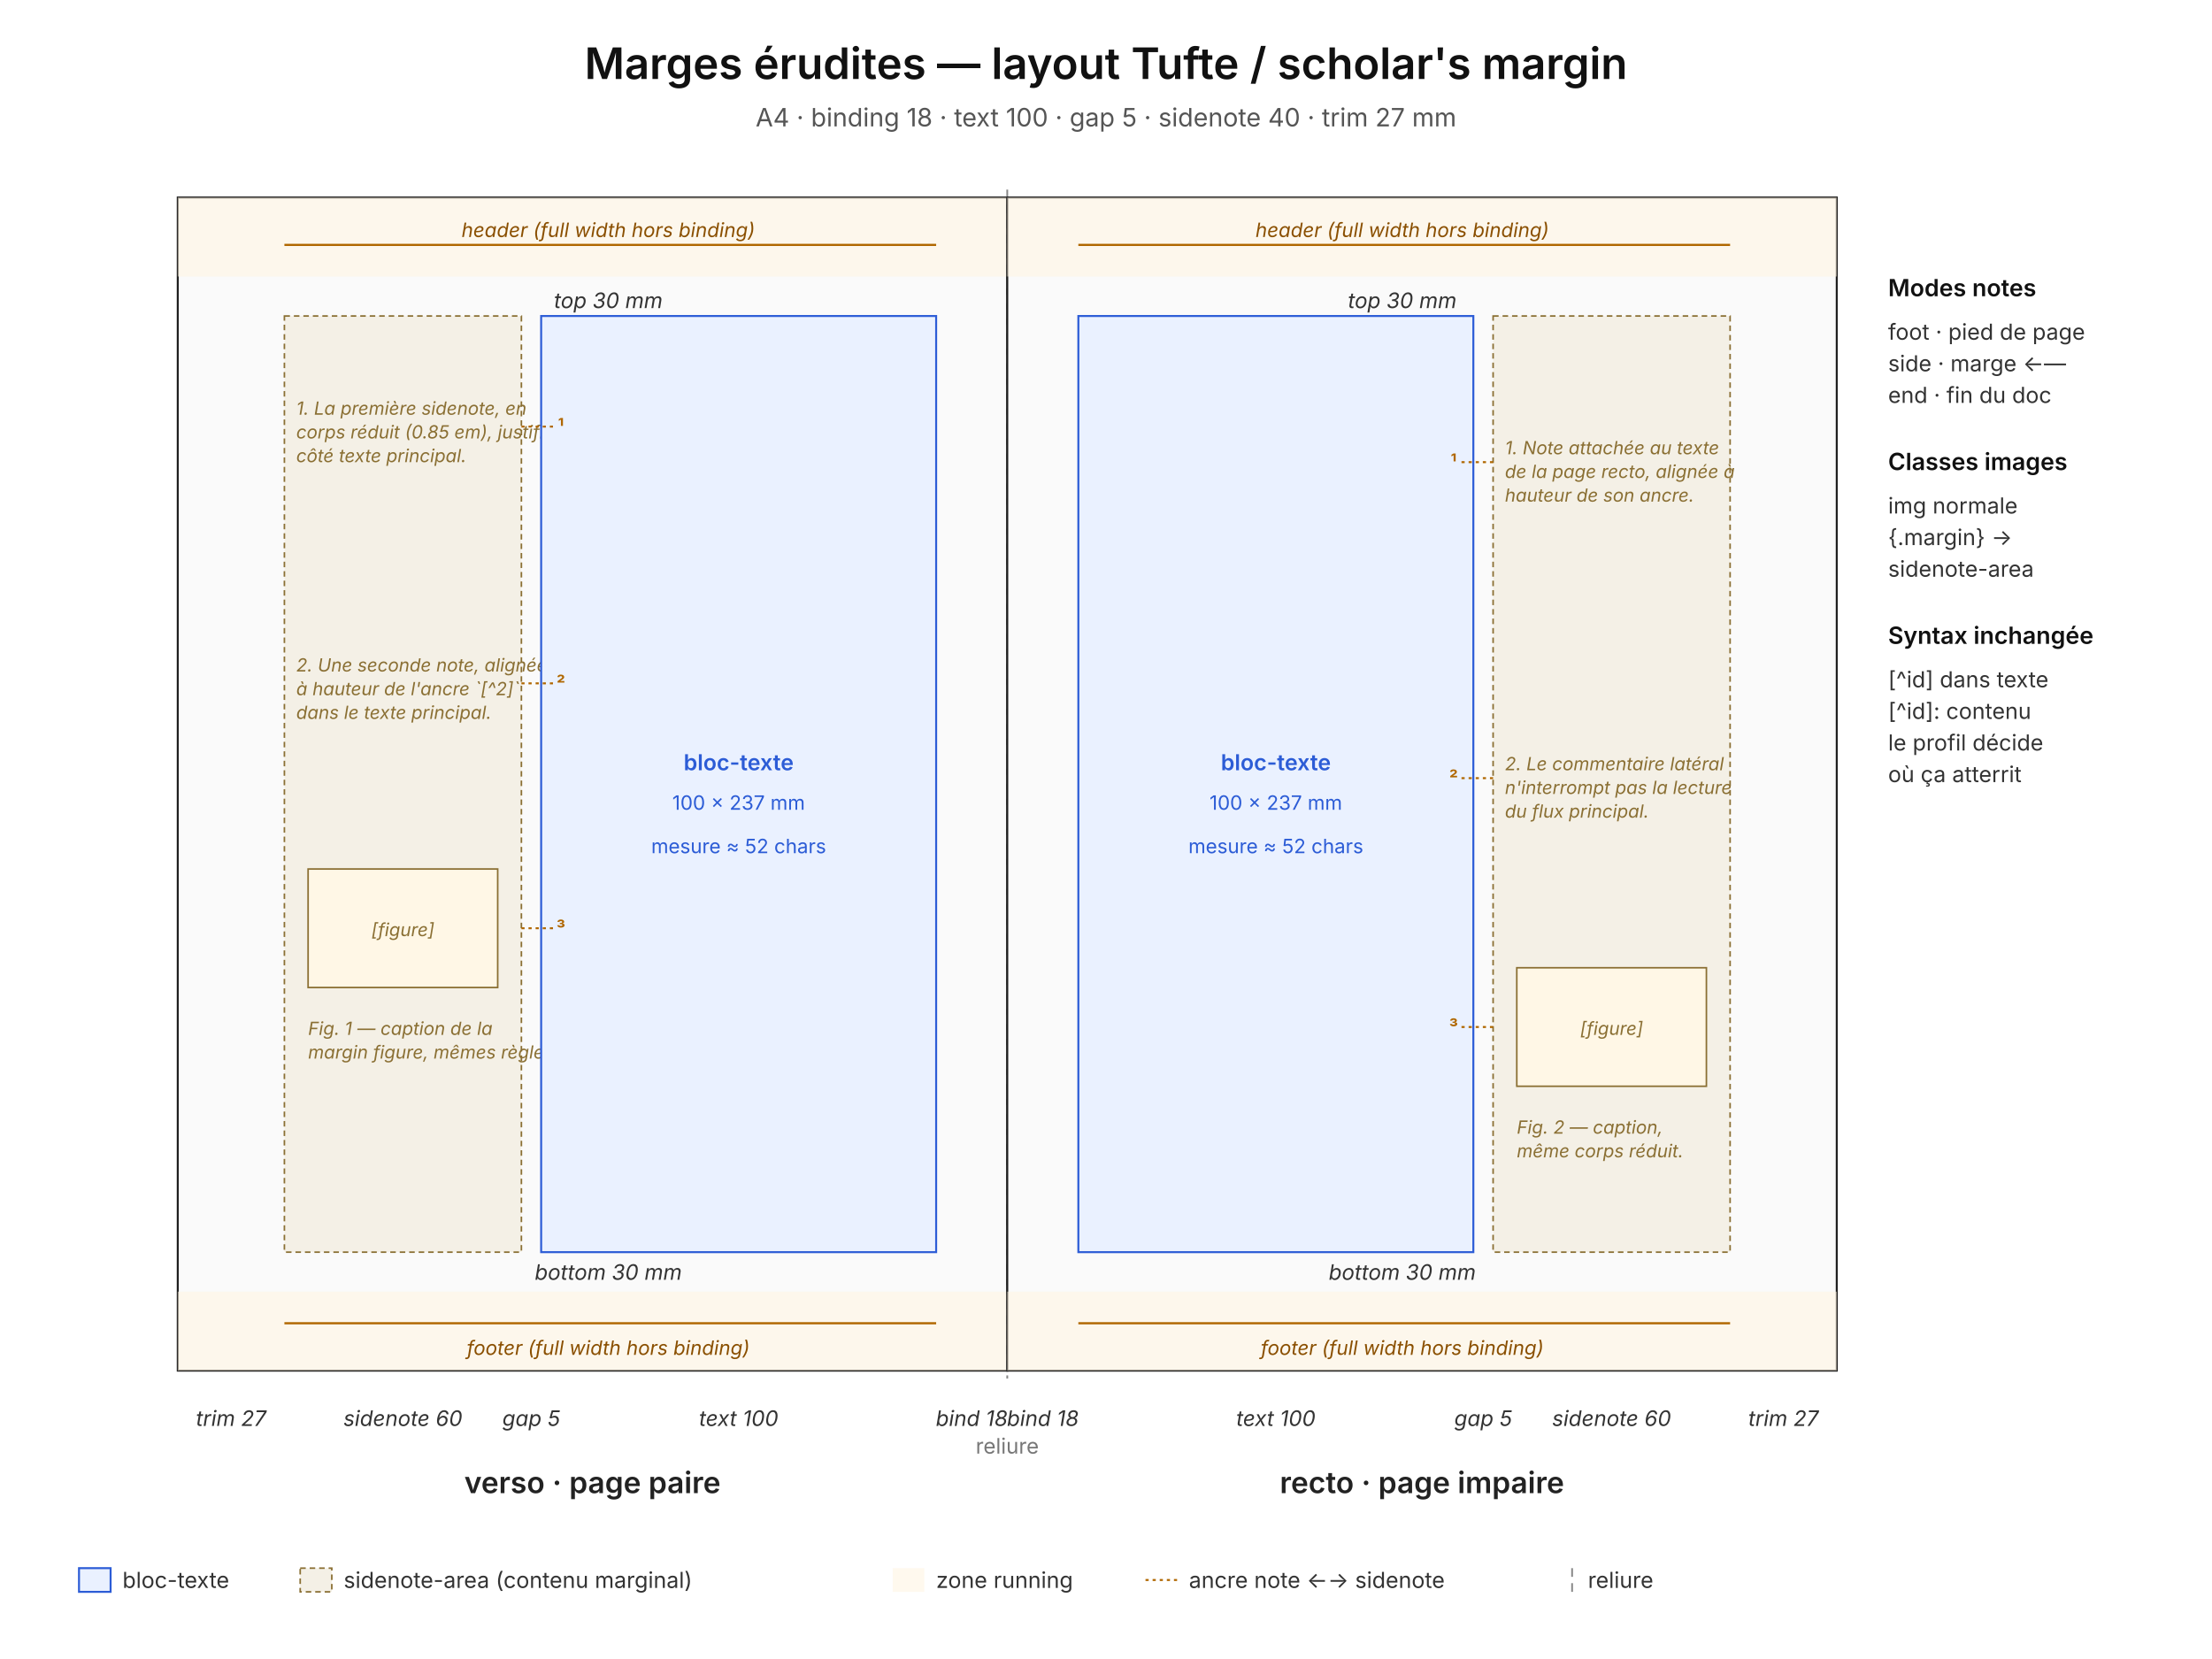
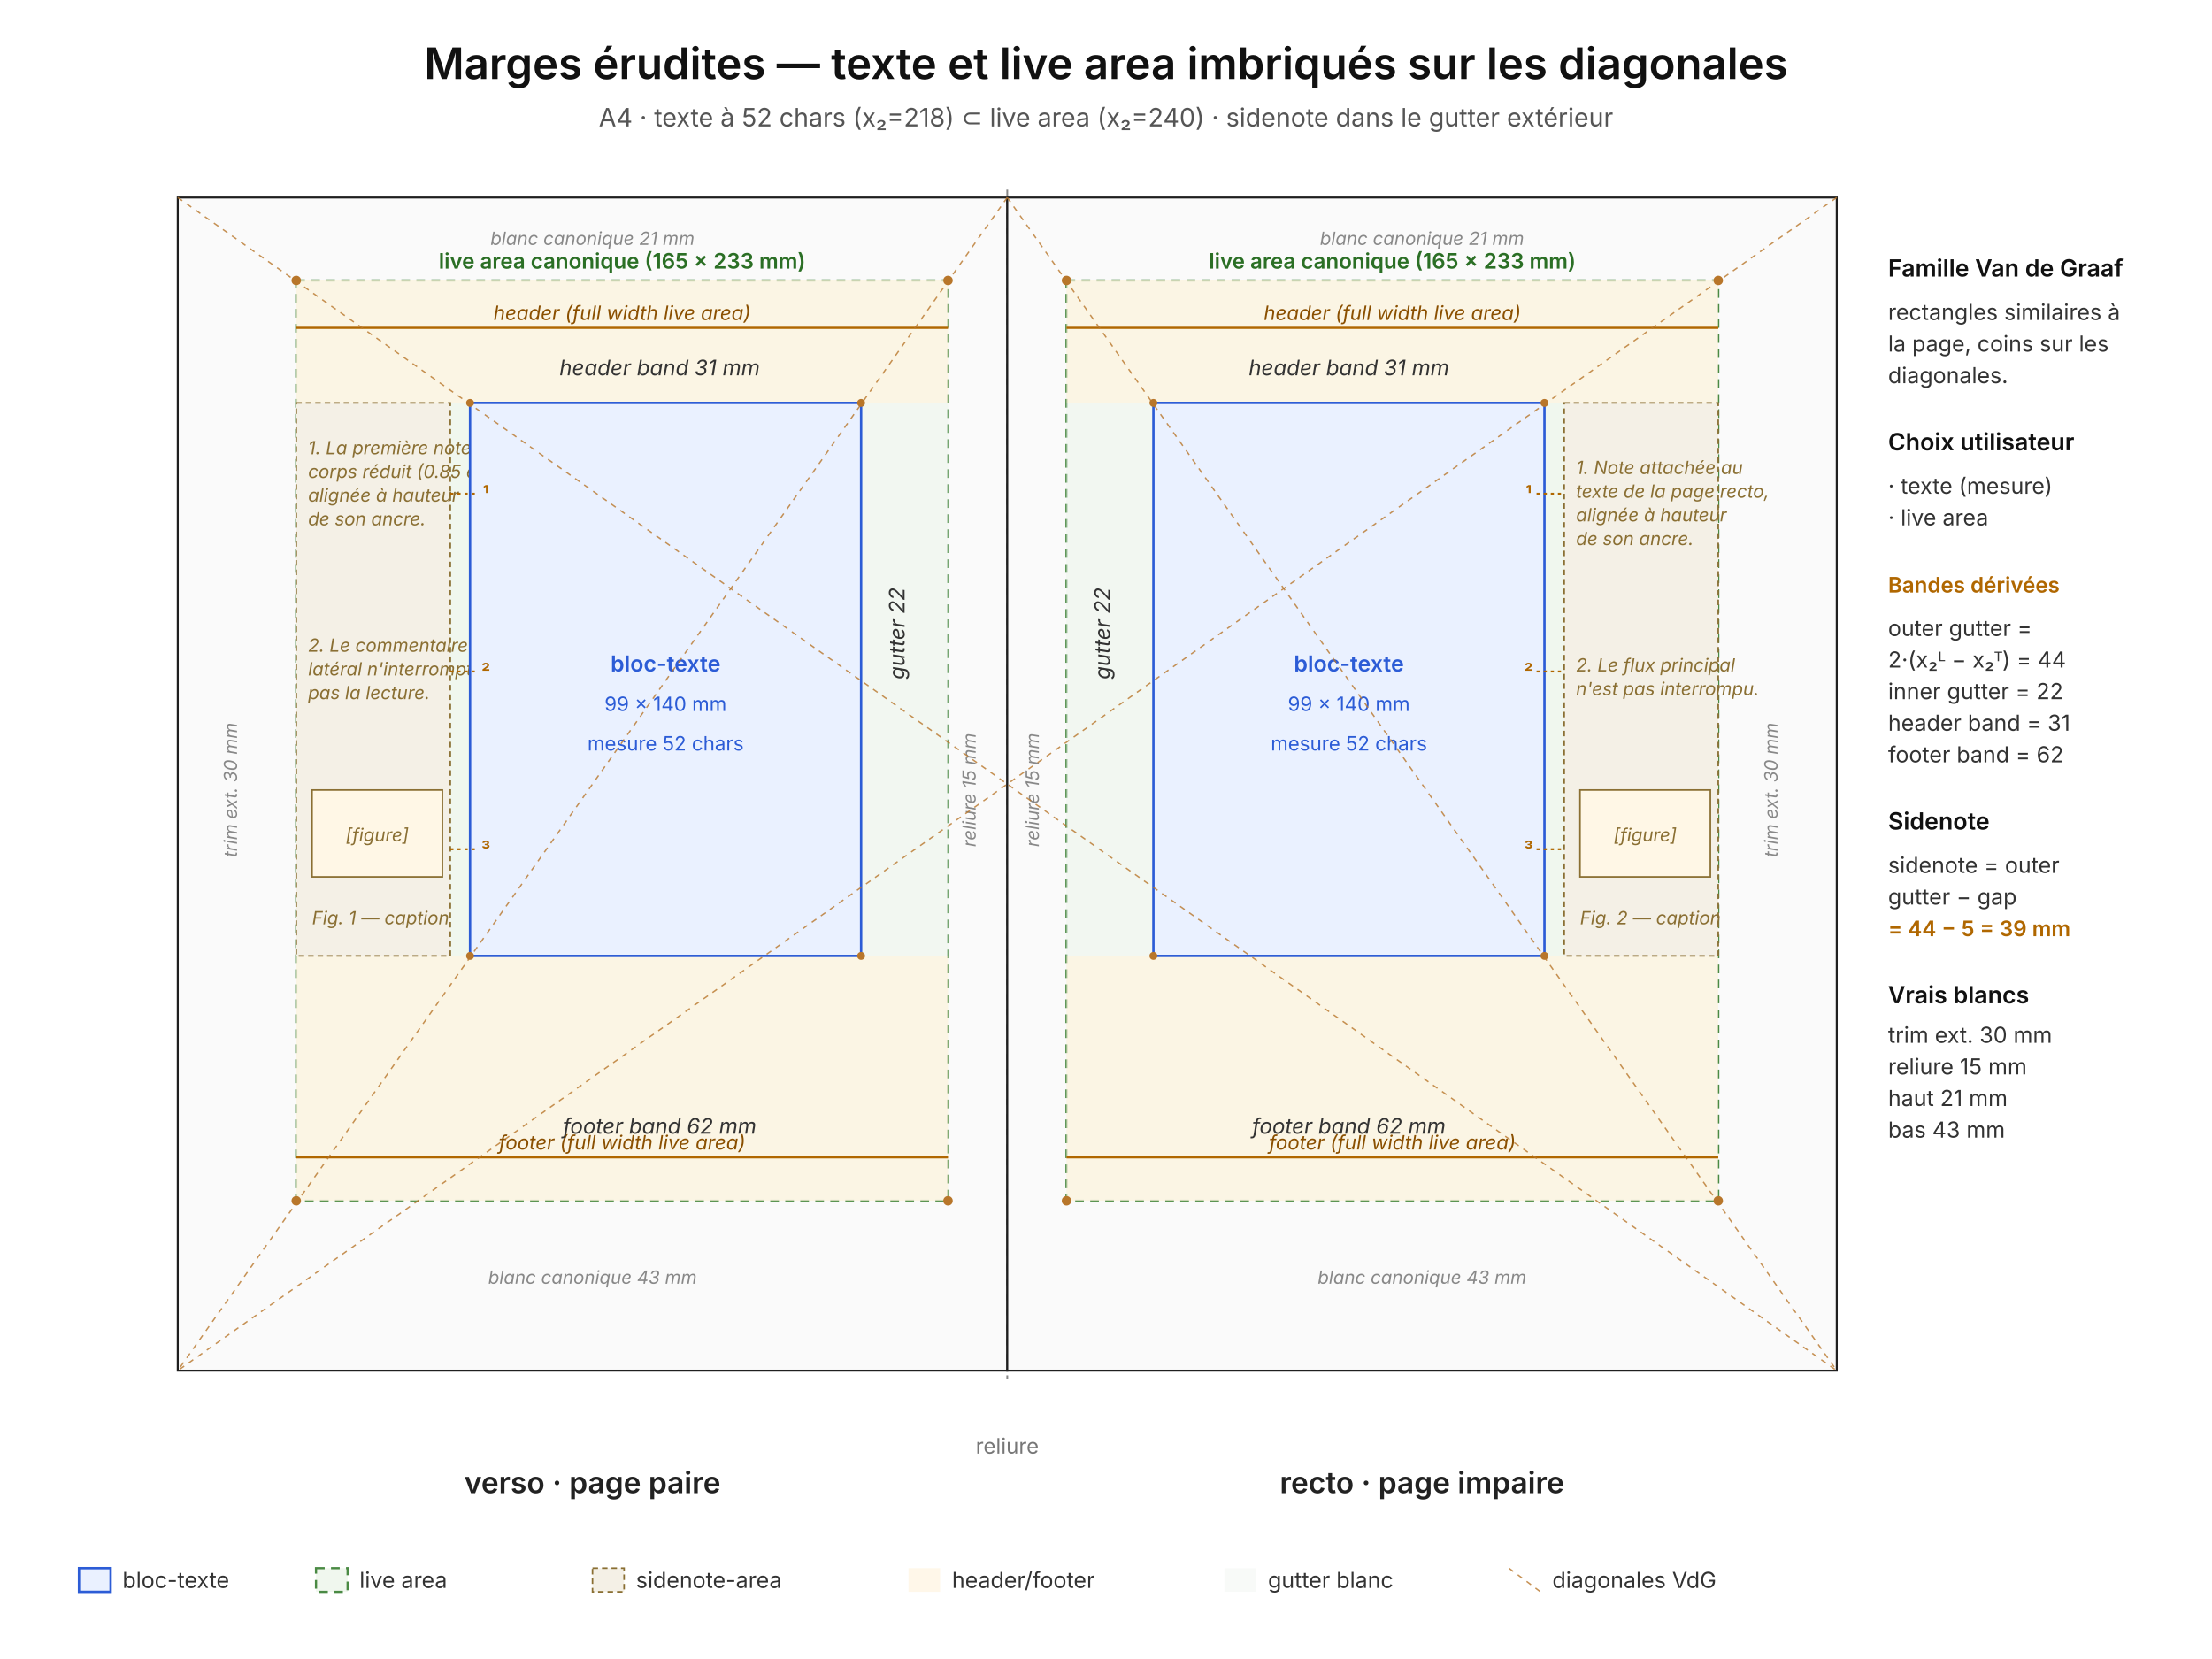
- <svg xmlns="http://www.w3.org/2000/svg" viewBox="0 0 560 420" width="900" font-family="-apple-system, system-ui, sans-serif" role="img" aria-label="Scholar's margin (Tufte) layout: a recto-verso spread where the outer margin holds sidenotes and margin figures, with the five-zone horizontal decomposition annotated.">
+ <svg xmlns="http://www.w3.org/2000/svg" viewBox="0 0 560 420" width="900" font-family="-apple-system, system-ui, sans-serif" role="img" aria-label="Scholar's margin layout as two nested canonical rectangles on the Van de Graaf diagonals. The text block (narrow, 52-char measure) sits inside an enclosing live area that also contains header, footer, sidenote zone and inner gutter.">
  <style>
    .page          { fill: #fafafa; stroke: #1f1f1f; stroke-width: 0.5; }
-     .text-block    { fill: #eaf1ff; stroke: #2c5cd6; stroke-width: 0.5; }
+     .live-area     { fill: #f0f7ee; stroke: #4a8a44; stroke-width: 0.55; stroke-dasharray: 2.2 1.6; }
+     .text-block    { fill: #eaf1ff; stroke: #2c5cd6; stroke-width: 0.6; }
+     .header-band   { fill: #fff4e0; opacity: 0.7; }
+     .footer-band   { fill: #fff4e0; opacity: 0.7; }
+     .gutter        { fill: #f3f6f3; opacity: 0.6; }
    .sidenote-area { fill: #f4f0e6; stroke: #8a6f33; stroke-width: 0.4; stroke-dasharray: 1.4 1.0; }
    .sidenote-fig  { fill: #fff7e6; stroke: #8a6f33; stroke-width: 0.4; }
-     .sidenote-text { fill: #8a6f33; }
-     .running-band  { fill: #fff4e0; opacity: 0.55; }
    .running-line  { stroke: #b06700; stroke-width: 0.55; }
    .spine         { stroke: #888; stroke-width: 0.45; stroke-dasharray: 2.2 1.6; }
    .anchor        { stroke: #b06700; stroke-width: 0.5; stroke-dasharray: 0.8 1.0; }
+     .diagonal      { stroke: #b8762a; stroke-width: 0.35; stroke-dasharray: 1.4 1.4; fill: none; opacity: 0.8; }
+     .corner-dot    { fill: #b8762a; }

    .t-title       { font-size: 11px; fill: #111; font-weight: 600; text-anchor: middle; }
    .t-sub         { font-size: 6.4px; fill: #555; text-anchor: middle; }
    .t-page        { font-size: 7.5px; fill: #222; font-weight: 600; text-anchor: middle; }
    .t-margin      { font-size: 5.4px; fill: #333; font-style: italic; }
    .t-margin-c    { font-size: 5.4px; fill: #333; font-style: italic; text-anchor: middle; }
+     .t-live        { font-size: 5.4px; fill: #2b6f25; font-weight: 600; text-anchor: middle; }
    .t-tb          { font-size: 5.6px; fill: #2c5cd6; font-weight: 600; text-anchor: middle; }
    .t-tb-sub      { font-size: 5px;   fill: #2c5cd6; text-anchor: middle; }
-     .t-run         { font-size: 5px; fill: #8a4f00; font-style: italic; }
+     .t-run         { font-size: 5px; fill: #8a4f00; font-style: italic; text-anchor: middle; }
    .t-spine       { font-size: 5.4px; fill: #777; text-anchor: middle; }
+     .t-blank       { font-size: 4.6px; fill: #888; font-style: italic; text-anchor: middle; }
    .t-legend      { font-size: 5.6px; fill: #333; }
    .t-legend-h    { font-size: 6px; fill: #111; font-weight: 600; }
    .t-side        { font-size: 4.6px; fill: #8a6f33; font-style: italic; }
    .t-side-mark   { font-size: 5px; fill: #b06700; font-weight: 600; text-anchor: middle; }
+     .t-formula     { font-size: 5.4px; fill: #b06700; font-weight: 600; }
  </style>
-   <text x="280" y="20" class="t-title">Marges érudites — layout Tufte / scholar's margin</text>
-   <text x="280" y="32" class="t-sub">A4 · binding 18 · text 100 · gap 5 · sidenote 40 · trim 27 mm</text>
+   <text x="280" y="20" class="t-title">Marges érudites — texte et live area imbriqués sur les diagonales</text>
+   <text x="280" y="32" class="t-sub">A4 · texte à 52 chars (x₂=218) ⊂ live area (x₂=240) · sidenote dans le gutter extérieur</text>
  <g id="verso">
    <rect class="page" x="45" y="50" width="210" height="297" />
-     <rect class="running-band" x="45" y="50" width="210" height="20" />
-     <rect class="running-band" x="45" y="327" width="210" height="20" />
-     <rect class="sidenote-area" x="72" y="80" width="60" height="237" />
-     <text x="75" y="105" class="t-side">
-       <tspan>1. La première sidenote, en</tspan>
-     </text>
-     <text x="75" y="111" class="t-side">
-       <tspan>corps réduit (0.85 em), justifiée</tspan>
-     </text>
-     <text x="75" y="117" class="t-side">
-       <tspan>côté texte principal.</tspan>
-     </text>
-     <text x="75" y="170" class="t-side">
-       <tspan>2. Une seconde note, alignée</tspan>
-     </text>
-     <text x="75" y="176" class="t-side">
-       <tspan>à hauteur de l'ancre `[^2]`</tspan>
-     </text>
-     <text x="75" y="182" class="t-side">
-       <tspan>dans le texte principal.</tspan>
-     </text>
-     <rect class="sidenote-fig" x="78" y="220" width="48" height="30" />
-     <text x="102" y="237" class="t-side" text-anchor="middle">[figure]</text>
-     <text x="78" y="262" class="t-side">
-       <tspan>Fig. 1 — caption de la</tspan>
-     </text>
-     <text x="78" y="268" class="t-side">
-       <tspan>margin figure, mêmes règles.</tspan>
-     </text>
-     <rect class="text-block" x="137" y="80" width="100" height="237" />
-     <line class="anchor" x1="132" y1="108" x2="140" y2="108" />
-     <text x="142" y="110" class="t-side-mark">¹</text>
-     <line class="anchor" x1="132" y1="173" x2="140" y2="173" />
-     <text x="142" y="175" class="t-side-mark">²</text>
-     <line class="anchor" x1="132" y1="235" x2="140" y2="235" />
-     <text x="142" y="237" class="t-side-mark">³</text>
-     <line class="running-line" x1="72" y1="62" x2="237" y2="62" />
-     <text x="154" y="60" class="t-run" text-anchor="middle">header (full width hors binding)</text>
-     <line class="running-line" x1="72" y1="335" x2="237" y2="335" />
-     <text x="154" y="343" class="t-run" text-anchor="middle">footer (full width hors binding)</text>
-     <text x="154" y="78" class="t-margin-c">top 30 mm</text>
-     <text x="154" y="324" class="t-margin-c">bottom 30 mm</text>
-     <line class="dim" x1="45" y1="352" x2="72" y2="352" />
-     <line class="dim" x1="72" y1="352" x2="132" y2="352" />
-     <line class="dim" x1="132" y1="352" x2="137" y2="352" />
-     <line class="dim" x1="137" y1="352" x2="237" y2="352" />
-     <line class="dim" x1="237" y1="352" x2="255" y2="352" />
-     <text x="58.5" y="361" class="t-margin-c" font-size="4.5px">trim 27</text>
-     <text x="102" y="361" class="t-margin-c">sidenote 60</text>
-     <text x="134.5" y="361" class="t-margin-c" font-size="4.5px">gap 5</text>
-     <text x="187" y="361" class="t-margin-c">text 100</text>
-     <text x="246" y="361" class="t-margin-c" font-size="4.5px">bind 18</text>
-     <text x="187" y="195" class="t-tb">bloc-texte</text>
-     <text x="187" y="205" class="t-tb-sub">100 × 237 mm</text>
-     <text x="187" y="216" class="t-tb-sub">mesure ≈ 52 chars</text>
+     <rect class="live-area" x="75" y="71" width="165" height="233" />
+     <rect class="header-band" x="75" y="71" width="165" height="31" />
+     <rect class="footer-band" x="75" y="242" width="165" height="62" />
+     <rect class="gutter" x="218" y="102" width="22" height="140" />
+     <rect class="sidenote-area" x="75" y="102" width="39" height="140" />
+     <text x="78" y="115" class="t-side">
+       <tspan>1. La première note, en</tspan>
+     </text>
+     <text x="78" y="121" class="t-side">
+       <tspan>corps réduit (0.85 em),</tspan>
+     </text>
+     <text x="78" y="127" class="t-side">
+       <tspan>alignée à hauteur</tspan>
+     </text>
+     <text x="78" y="133" class="t-side">
+       <tspan>de son ancre.</tspan>
+     </text>
+     <text x="78" y="165" class="t-side">
+       <tspan>2. Le commentaire</tspan>
+     </text>
+     <text x="78" y="171" class="t-side">
+       <tspan>latéral n'interrompt</tspan>
+     </text>
+     <text x="78" y="177" class="t-side">
+       <tspan>pas la lecture.</tspan>
+     </text>
+     <rect class="sidenote-fig" x="79" y="200" width="33" height="22" />
+     <text x="95.5" y="213" class="t-side" text-anchor="middle">[figure]</text>
+     <text x="79" y="234" class="t-side">
+       <tspan>Fig. 1 — caption</tspan>
+     </text>
+     <rect class="text-block" x="119" y="102" width="99" height="140" />
+     <line class="anchor" x1="114" y1="125" x2="121" y2="125" />
+     <text x="123" y="127" class="t-side-mark">¹</text>
+     <line class="anchor" x1="114" y1="170" x2="121" y2="170" />
+     <text x="123" y="172" class="t-side-mark">²</text>
+     <line class="anchor" x1="114" y1="215" x2="121" y2="215" />
+     <text x="123" y="217" class="t-side-mark">³</text>
+     <line class="running-line" x1="75" y1="83" x2="240" y2="83" />
+     <text x="157.5" y="81" class="t-run">header (full width live area)</text>
+     <line class="running-line" x1="75" y1="293" x2="240" y2="293" />
+     <text x="157.5" y="291" class="t-run">footer (full width live area)</text>
+     <text x="167" y="95" class="t-margin-c">header band 31 mm</text>
+     <text x="167" y="287" class="t-margin-c">footer band 62 mm</text>
+     <text x="229" y="172" class="t-margin" transform="rotate(-90 229 172)">gutter 22</text>
+     <text x="157.5" y="68" class="t-live">live area canonique  (165 × 233 mm)</text>
+     <text x="60" y="200" class="t-blank" transform="rotate(-90 60 200)">trim ext. 30 mm</text>
+     <text x="247" y="200" class="t-blank" transform="rotate(-90 247 200)">reliure 15 mm</text>
+     <text x="150" y="62" class="t-blank">blanc canonique 21 mm</text>
+     <text x="150" y="325" class="t-blank">blanc canonique 43 mm</text>
+     <text x="168.5" y="170" class="t-tb">bloc-texte</text>
+     <text x="168.5" y="180" class="t-tb-sub">99 × 140 mm</text>
+     <text x="168.5" y="190" class="t-tb-sub">mesure 52 chars</text>
    <text x="150" y="378" class="t-page">verso  ·  page paire</text>
  </g>
  <line class="spine" x1="255" y1="48" x2="255" y2="349" />
  <text x="255" y="368" class="t-spine">reliure</text>
  <g id="recto">
    <rect class="page" x="255" y="50" width="210" height="297" />
-     <rect class="running-band" x="255" y="50" width="210" height="20" />
-     <rect class="running-band" x="255" y="327" width="210" height="20" />
-     <rect class="text-block" x="273" y="80" width="100" height="237" />
-     <rect class="sidenote-area" x="378" y="80" width="60" height="237" />
-     <text x="381" y="115" class="t-side">
-       <tspan>1. Note attachée au texte</tspan>
-     </text>
-     <text x="381" y="121" class="t-side">
-       <tspan>de la page recto, alignée à</tspan>
-     </text>
-     <text x="381" y="127" class="t-side">
-       <tspan>hauteur de son ancre.</tspan>
-     </text>
-     <text x="381" y="195" class="t-side">
-       <tspan>2. Le commentaire latéral</tspan>
-     </text>
-     <text x="381" y="201" class="t-side">
-       <tspan>n'interrompt pas la lecture</tspan>
-     </text>
-     <text x="381" y="207" class="t-side">
-       <tspan>du flux principal.</tspan>
-     </text>
-     <rect class="sidenote-fig" x="384" y="245" width="48" height="30" />
-     <text x="408" y="262" class="t-side" text-anchor="middle">[figure]</text>
-     <text x="384" y="287" class="t-side">
-       <tspan>Fig. 2 — caption,</tspan>
-     </text>
-     <text x="384" y="293" class="t-side">
-       <tspan>même corps réduit.</tspan>
-     </text>
-     <line class="anchor" x1="370" y1="117" x2="378" y2="117" />
-     <text x="368" y="119" class="t-side-mark">¹</text>
-     <line class="anchor" x1="370" y1="197" x2="378" y2="197" />
-     <text x="368" y="199" class="t-side-mark">²</text>
-     <line class="anchor" x1="370" y1="260" x2="378" y2="260" />
-     <text x="368" y="262" class="t-side-mark">³</text>
-     <line class="running-line" x1="273" y1="62" x2="438" y2="62" />
-     <text x="355" y="60" class="t-run" text-anchor="middle">header (full width hors binding)</text>
-     <line class="running-line" x1="273" y1="335" x2="438" y2="335" />
-     <text x="355" y="343" class="t-run" text-anchor="middle">footer (full width hors binding)</text>
-     <text x="355" y="78" class="t-margin-c">top 30 mm</text>
-     <text x="355" y="324" class="t-margin-c">bottom 30 mm</text>
-     <line class="dim" x1="255" y1="352" x2="273" y2="352" />
-     <line class="dim" x1="273" y1="352" x2="373" y2="352" />
-     <line class="dim" x1="373" y1="352" x2="378" y2="352" />
-     <line class="dim" x1="378" y1="352" x2="438" y2="352" />
-     <line class="dim" x1="438" y1="352" x2="465" y2="352" />
-     <text x="264" y="361" class="t-margin-c" font-size="4.5px">bind 18</text>
-     <text x="323" y="361" class="t-margin-c">text 100</text>
-     <text x="375.5" y="361" class="t-margin-c" font-size="4.5px">gap 5</text>
-     <text x="408" y="361" class="t-margin-c">sidenote 60</text>
-     <text x="451.5" y="361" class="t-margin-c" font-size="4.5px">trim 27</text>
-     <text x="323" y="195" class="t-tb">bloc-texte</text>
-     <text x="323" y="205" class="t-tb-sub">100 × 237 mm</text>
-     <text x="323" y="216" class="t-tb-sub">mesure ≈ 52 chars</text>
+     <rect class="live-area" x="270" y="71" width="165" height="233" />
+     <rect class="header-band" x="270" y="71" width="165" height="31" />
+     <rect class="footer-band" x="270" y="242" width="165" height="62" />
+     <rect class="gutter" x="270" y="102" width="22" height="140" />
+     <rect class="sidenote-area" x="396" y="102" width="39" height="140" />
+     <text x="399" y="120" class="t-side">
+       <tspan>1. Note attachée au</tspan>
+     </text>
+     <text x="399" y="126" class="t-side">
+       <tspan>texte de la page recto,</tspan>
+     </text>
+     <text x="399" y="132" class="t-side">
+       <tspan>alignée à hauteur</tspan>
+     </text>
+     <text x="399" y="138" class="t-side">
+       <tspan>de son ancre.</tspan>
+     </text>
+     <text x="399" y="170" class="t-side">
+       <tspan>2. Le flux principal</tspan>
+     </text>
+     <text x="399" y="176" class="t-side">
+       <tspan>n'est pas interrompu.</tspan>
+     </text>
+     <rect class="sidenote-fig" x="400" y="200" width="33" height="22" />
+     <text x="416.5" y="213" class="t-side" text-anchor="middle">[figure]</text>
+     <text x="400" y="234" class="t-side">
+       <tspan>Fig. 2 — caption</tspan>
+     </text>
+     <rect class="text-block" x="292" y="102" width="99" height="140" />
+     <line class="anchor" x1="389" y1="125" x2="396" y2="125" />
+     <text x="387" y="127" class="t-side-mark">¹</text>
+     <line class="anchor" x1="389" y1="170" x2="396" y2="170" />
+     <text x="387" y="172" class="t-side-mark">²</text>
+     <line class="anchor" x1="389" y1="215" x2="396" y2="215" />
+     <text x="387" y="217" class="t-side-mark">³</text>
+     <line class="running-line" x1="270" y1="83" x2="435" y2="83" />
+     <text x="352.5" y="81" class="t-run">header (full width live area)</text>
+     <line class="running-line" x1="270" y1="293" x2="435" y2="293" />
+     <text x="352.5" y="291" class="t-run">footer (full width live area)</text>
+     <text x="341.5" y="95" class="t-margin-c">header band 31 mm</text>
+     <text x="341.5" y="287" class="t-margin-c">footer band 62 mm</text>
+     <text x="281" y="172" class="t-margin" transform="rotate(-90 281 172)">gutter 22</text>
+     <text x="352.5" y="68" class="t-live">live area canonique  (165 × 233 mm)</text>
+     <text x="263" y="200" class="t-blank" transform="rotate(-90 263 200)">reliure 15 mm</text>
+     <text x="450" y="200" class="t-blank" transform="rotate(-90 450 200)">trim ext. 30 mm</text>
+     <text x="360" y="62" class="t-blank">blanc canonique 21 mm</text>
+     <text x="360" y="325" class="t-blank">blanc canonique 43 mm</text>
+     <text x="341.5" y="170" class="t-tb">bloc-texte</text>
+     <text x="341.5" y="180" class="t-tb-sub">99 × 140 mm</text>
+     <text x="341.5" y="190" class="t-tb-sub">mesure 52 chars</text>
    <text x="360" y="378" class="t-page">recto  ·  page impaire</text>
  </g>
-   <g id="legend" transform="translate(478, 75)">
-     <text x="0" y="0" class="t-legend-h">Modes notes</text>
-     <text x="0" y="11" class="t-legend">foot · pied de page</text>
-     <text x="0" y="19" class="t-legend">side · marge ←—</text>
-     <text x="0" y="27" class="t-legend">end · fin du doc</text>
-     <text x="0" y="44" class="t-legend-h">Classes images</text>
-     <text x="0" y="55" class="t-legend">img normale</text>
-     <text x="0" y="63" class="t-legend">{.margin} →</text>
-     <text x="0" y="71" class="t-legend">sidenote-area</text>
-     <text x="0" y="88" class="t-legend-h">Syntax inchangée</text>
-     <text x="0" y="99" class="t-legend">[^id] dans texte</text>
-     <text x="0" y="107" class="t-legend">[^id]: contenu</text>
-     <text x="0" y="115" class="t-legend">le profil décide</text>
-     <text x="0" y="123" class="t-legend">où ça atterrit</text>
+   <g id="diagonals">
+     <line class="diagonal" x1="45" y1="50" x2="465" y2="347" />
+     <line class="diagonal" x1="465" y1="50" x2="45" y2="347" />
+     <line class="diagonal" x1="255" y1="50" x2="45" y2="347" />
+     <line class="diagonal" x1="255" y1="50" x2="465" y2="347" />
+   </g>
+   <g id="corner-dots">
+     <circle class="corner-dot" cx="119" cy="102" r="1.0" />
+     <circle class="corner-dot" cx="218" cy="102" r="1.0" />
+     <circle class="corner-dot" cx="119" cy="242" r="1.0" />
+     <circle class="corner-dot" cx="218" cy="242" r="1.0" />
+     <circle class="corner-dot" cx="75" cy="71" r="1.2" />
+     <circle class="corner-dot" cx="240" cy="71" r="1.2" />
+     <circle class="corner-dot" cx="75" cy="304" r="1.2" />
+     <circle class="corner-dot" cx="240" cy="304" r="1.2" />
+     <circle class="corner-dot" cx="292" cy="102" r="1.0" />
+     <circle class="corner-dot" cx="391" cy="102" r="1.0" />
+     <circle class="corner-dot" cx="292" cy="242" r="1.0" />
+     <circle class="corner-dot" cx="391" cy="242" r="1.0" />
+     <circle class="corner-dot" cx="270" cy="71" r="1.2" />
+     <circle class="corner-dot" cx="435" cy="71" r="1.2" />
+     <circle class="corner-dot" cx="270" cy="304" r="1.2" />
+     <circle class="corner-dot" cx="435" cy="304" r="1.2" />
+   </g>
+   <g id="derivation" transform="translate(478, 70)">
+     <text x="0" y="0" class="t-legend-h">Famille Van de Graaf</text>
+     <text x="0" y="11" class="t-legend">rectangles similaires à</text>
+     <text x="0" y="19" class="t-legend">la page, coins sur les</text>
+     <text x="0" y="27" class="t-legend">diagonales.</text>
+     <text x="0" y="44" class="t-legend-h">Choix utilisateur</text>
+     <text x="0" y="55" class="t-legend">· texte (mesure)</text>
+     <text x="0" y="63" class="t-legend">· live area</text>
+     <text x="0" y="80" class="t-formula">Bandes dérivées</text>
+     <text x="0" y="91" class="t-legend">outer gutter =</text>
+     <text x="0" y="99" class="t-legend">  2·(x₂ᴸ − x₂ᵀ) = 44</text>
+     <text x="0" y="107" class="t-legend">inner gutter = 22</text>
+     <text x="0" y="115" class="t-legend">header band  = 31</text>
+     <text x="0" y="123" class="t-legend">footer band  = 62</text>
+     <text x="0" y="140" class="t-legend-h">Sidenote</text>
+     <text x="0" y="151" class="t-legend">sidenote = outer</text>
+     <text x="0" y="159" class="t-legend">gutter − gap</text>
+     <text x="0" y="167" class="t-formula">= 44 − 5 = 39 mm</text>
+     <text x="0" y="184" class="t-legend-h">Vrais blancs</text>
+     <text x="0" y="194" class="t-legend">trim ext.  30 mm</text>
+     <text x="0" y="202" class="t-legend">reliure    15 mm</text>
+     <text x="0" y="210" class="t-legend">haut       21 mm</text>
+     <text x="0" y="218" class="t-legend">bas        43 mm</text>
  </g>
  <g id="swatches" transform="translate(20, 397)">
    <rect width="8" height="6" class="text-block" />
    <text x="11" y="5" class="t-legend">bloc-texte</text>
-     <rect x="56" width="8" height="6" class="sidenote-area" />
-     <text x="67" y="5" class="t-legend">sidenote-area (contenu marginal)</text>
-     <rect x="206" width="8" height="6" class="running-band" />
-     <text x="217" y="5" class="t-legend">zone running</text>
-     <line x1="270" y1="3" x2="278" y2="3" class="anchor" />
-     <text x="281" y="5" class="t-legend">ancre note ←→ sidenote</text>
-     <line x1="378" y1="0" x2="378" y2="6" class="spine" />
-     <text x="382" y="5" class="t-legend">reliure</text>
+     <rect x="60" width="8" height="6" class="live-area" />
+     <text x="71" y="5" class="t-legend">live area</text>
+     <rect x="130" width="8" height="6" class="sidenote-area" />
+     <text x="141" y="5" class="t-legend">sidenote-area</text>
+     <rect x="210" width="8" height="6" class="header-band" />
+     <text x="221" y="5" class="t-legend">header/footer</text>
+     <rect x="290" width="8" height="6" class="gutter" />
+     <text x="301" y="5" class="t-legend">gutter blanc</text>
+     <line x1="362" y1="0" x2="370" y2="6" class="diagonal" />
+     <text x="373" y="5" class="t-legend">diagonales VdG</text>
  </g>
</svg>
